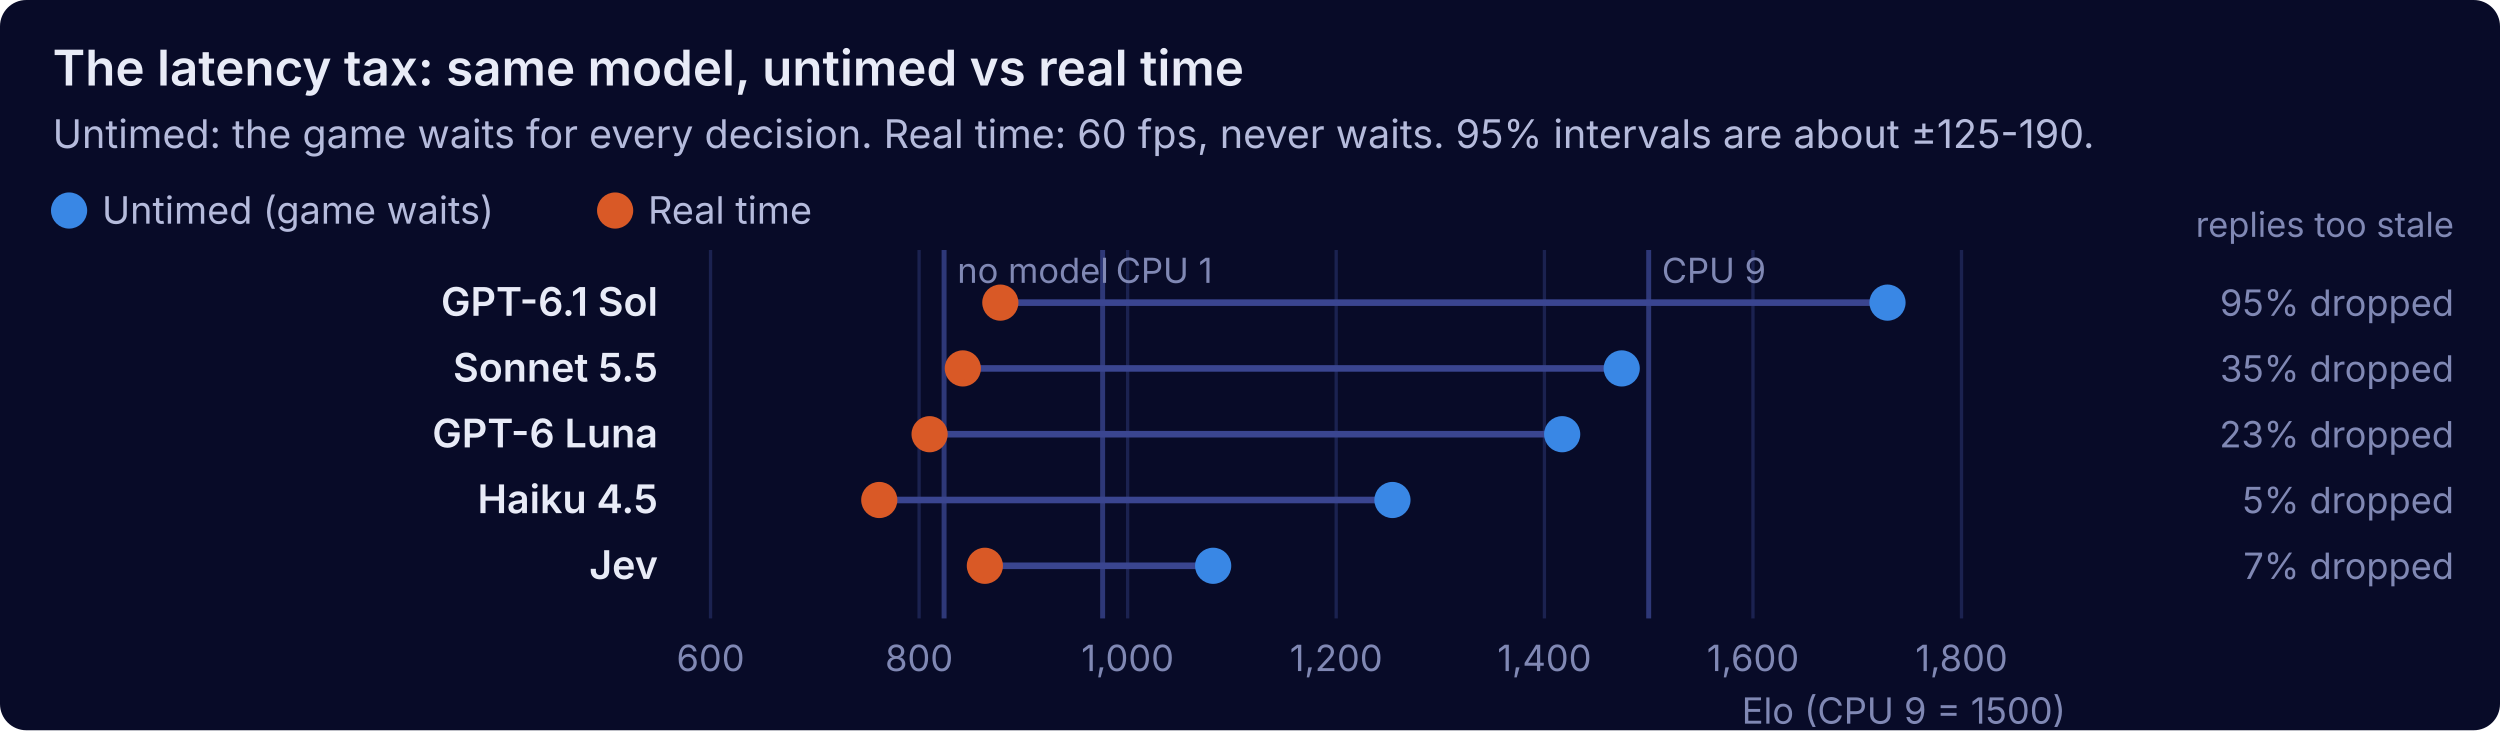
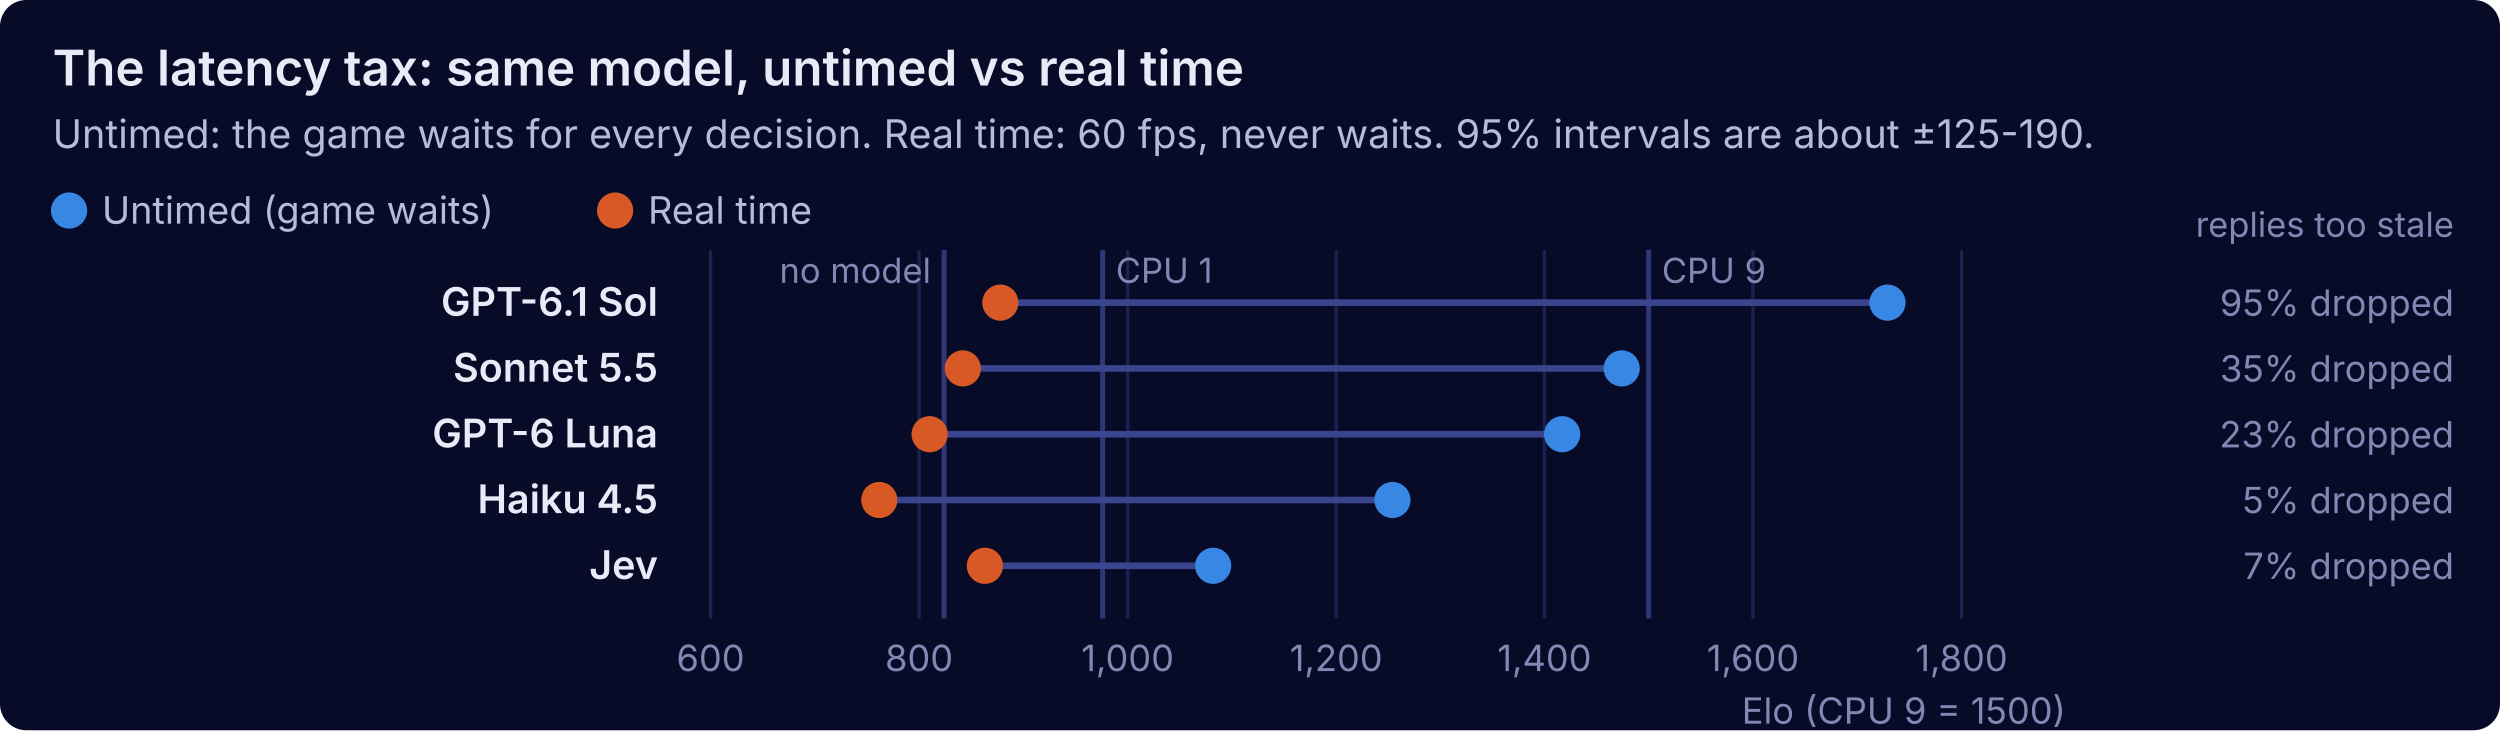
<svg xmlns="http://www.w3.org/2000/svg" viewBox="0 0 760 222" width="760" height="222" role="img" aria-label="The latency tax: same model, untimed vs real time">
  <style>text{font-family:system-ui, -apple-system, "Segoe UI", sans-serif;font-variant-numeric:tabular-nums}.bg{fill:#080b28}.ring{stroke:#080b28}.t1{fill:#e8ebf7}.t2{fill:#b5bbdc}.tm{fill:#8088b4}.grid{stroke:#1b2250}.axis{stroke:#2e3878}.band{fill:#9198c0;fill-opacity:.12}.conn{stroke:#3a4590}.c-learned{fill:#3987e5;stroke:#3987e5}.c-coach{fill:#d95926;stroke:#d95926}.c-written{fill:#199e70;stroke:#199e70}.c-llm{fill:#c98500;stroke:#c98500}.c-jev{fill:#d55181;stroke:#d55181}.c-ref{fill:#898781;stroke:#898781}.ci{fill:none;stroke-width:2;stroke-linecap:round}.hollow{fill-opacity:0}</style>
  <rect class="bg" x="0" y="0" width="760" height="222" rx="8" />
  <text x="16.0" y="26.0" class="t1" font-size="15" text-anchor="start" font-weight="600">The latency tax: same model, untimed vs real time</text>
  <text x="16.0" y="45.0" class="t2" font-size="12" text-anchor="start">Untimed: the game waits for every decision. Real time: 60 fps, never waits. 95% intervals are about ±125-190.</text>
  <circle cx="21.0" cy="64.0" r="4.5" class="c-learned ring" stroke-width="2" />
  <text x="31.0" y="68.0" class="t2" font-size="11.5" text-anchor="start">Untimed (game waits)</text>
  <circle cx="187.0" cy="64.0" r="4.5" class="c-coach ring" stroke-width="2" />
  <text x="197.0" y="68.0" class="t2" font-size="11.5" text-anchor="start">Real time</text>
  <line x1="216.0" x2="216.0" y1="76" y2="188" class="grid" stroke-width="1" />
  <text x="216.0" y="204.0" class="tm" font-size="11" text-anchor="middle">600</text>
  <line x1="279.4" x2="279.4" y1="76" y2="188" class="grid" stroke-width="1" />
  <text x="279.4" y="204.0" class="tm" font-size="11" text-anchor="middle">800</text>
  <line x1="342.8" x2="342.8" y1="76" y2="188" class="grid" stroke-width="1" />
  <text x="342.8" y="204.0" class="tm" font-size="11" text-anchor="middle">1,000</text>
  <line x1="406.2" x2="406.2" y1="76" y2="188" class="grid" stroke-width="1" />
  <text x="406.2" y="204.0" class="tm" font-size="11" text-anchor="middle">1,200</text>
  <line x1="469.5" x2="469.5" y1="76" y2="188" class="grid" stroke-width="1" />
  <text x="469.5" y="204.0" class="tm" font-size="11" text-anchor="middle">1,400</text>
  <line x1="532.9" x2="532.9" y1="76" y2="188" class="grid" stroke-width="1" />
  <text x="532.9" y="204.0" class="tm" font-size="11" text-anchor="middle">1,600</text>
  <line x1="596.3" x2="596.3" y1="76" y2="188" class="grid" stroke-width="1" />
  <text x="596.3" y="204.0" class="tm" font-size="11" text-anchor="middle">1,800</text>
  <text x="628.0" y="220.0" class="tm" font-size="11" text-anchor="end">Elo (CPU 9 = 1500)</text>
  <line x1="501.2" x2="501.2" y1="76" y2="188" class="axis" stroke-width="1.5" />
  <text x="505.2" y="86.0" class="tm" font-size="10.5" text-anchor="start">CPU 9</text>
  <line x1="335.2" x2="335.2" y1="76" y2="188" class="axis" stroke-width="1.5" />
  <text x="339.2" y="86.0" class="tm" font-size="10.5" text-anchor="start">CPU 1</text>
  <line x1="287.0" x2="287.0" y1="76" y2="188" class="axis" stroke-width="1.5" />
-   <text x="291.0" y="86.0" class="tm" font-size="10.5" text-anchor="start">no model</text>
+   <text x="283.0" y="86.0" class="tm" font-size="10.5" text-anchor="end">no model</text>
  <text x="746.0" y="72.0" class="tm" font-size="10.5" text-anchor="end">replies too stale</text>
  <line x1="304.1" x2="573.8" y1="92.0" y2="92.0" class="conn" stroke-width="2" />
  <text x="200.0" y="96.0" class="t1" font-size="12" text-anchor="end" font-weight="600">GPT-6.1 Sol</text>
  <circle cx="573.8" cy="92.0" r="4.5" class="c-learned ring" stroke-width="2" />
  <text x="746.0" y="96.0" class="tm" font-size="11" text-anchor="end">95% dropped</text>
  <circle cx="304.1" cy="92.0" r="4.5" class="c-coach ring" stroke-width="2" />
  <line x1="292.7" x2="493.0" y1="112.0" y2="112.0" class="conn" stroke-width="2" />
  <text x="200.0" y="116.0" class="t1" font-size="12" text-anchor="end" font-weight="600">Sonnet 5.5</text>
  <circle cx="493.0" cy="112.0" r="4.5" class="c-learned ring" stroke-width="2" />
  <text x="746.0" y="116.0" class="tm" font-size="11" text-anchor="end">35% dropped</text>
  <circle cx="292.7" cy="112.0" r="4.5" class="c-coach ring" stroke-width="2" />
  <line x1="282.6" x2="474.9" y1="132.0" y2="132.0" class="conn" stroke-width="2" />
  <text x="200.0" y="136.0" class="t1" font-size="12" text-anchor="end" font-weight="600">GPT-6 Luna</text>
  <circle cx="474.9" cy="132.0" r="4.5" class="c-learned ring" stroke-width="2" />
  <text x="746.0" y="136.0" class="tm" font-size="11" text-anchor="end">23% dropped</text>
  <circle cx="282.6" cy="132.0" r="4.5" class="c-coach ring" stroke-width="2" />
  <line x1="267.3" x2="423.3" y1="152.0" y2="152.0" class="conn" stroke-width="2" />
  <text x="200.0" y="156.0" class="t1" font-size="12" text-anchor="end" font-weight="600">Haiku 4.5</text>
  <circle cx="423.3" cy="152.0" r="4.5" class="c-learned ring" stroke-width="2" />
  <text x="746.0" y="156.0" class="tm" font-size="11" text-anchor="end">5% dropped</text>
  <circle cx="267.3" cy="152.0" r="4.5" class="c-coach ring" stroke-width="2" />
  <line x1="299.4" x2="368.8" y1="172.0" y2="172.0" class="conn" stroke-width="2" />
  <text x="200.0" y="176.0" class="t1" font-size="12" text-anchor="end" font-weight="600">Jev</text>
  <circle cx="368.8" cy="172.0" r="4.5" class="c-learned ring" stroke-width="2" />
  <text x="746.0" y="176.0" class="tm" font-size="11" text-anchor="end">7% dropped</text>
  <circle cx="299.4" cy="172.0" r="4.5" class="c-coach ring" stroke-width="2" />
</svg>
